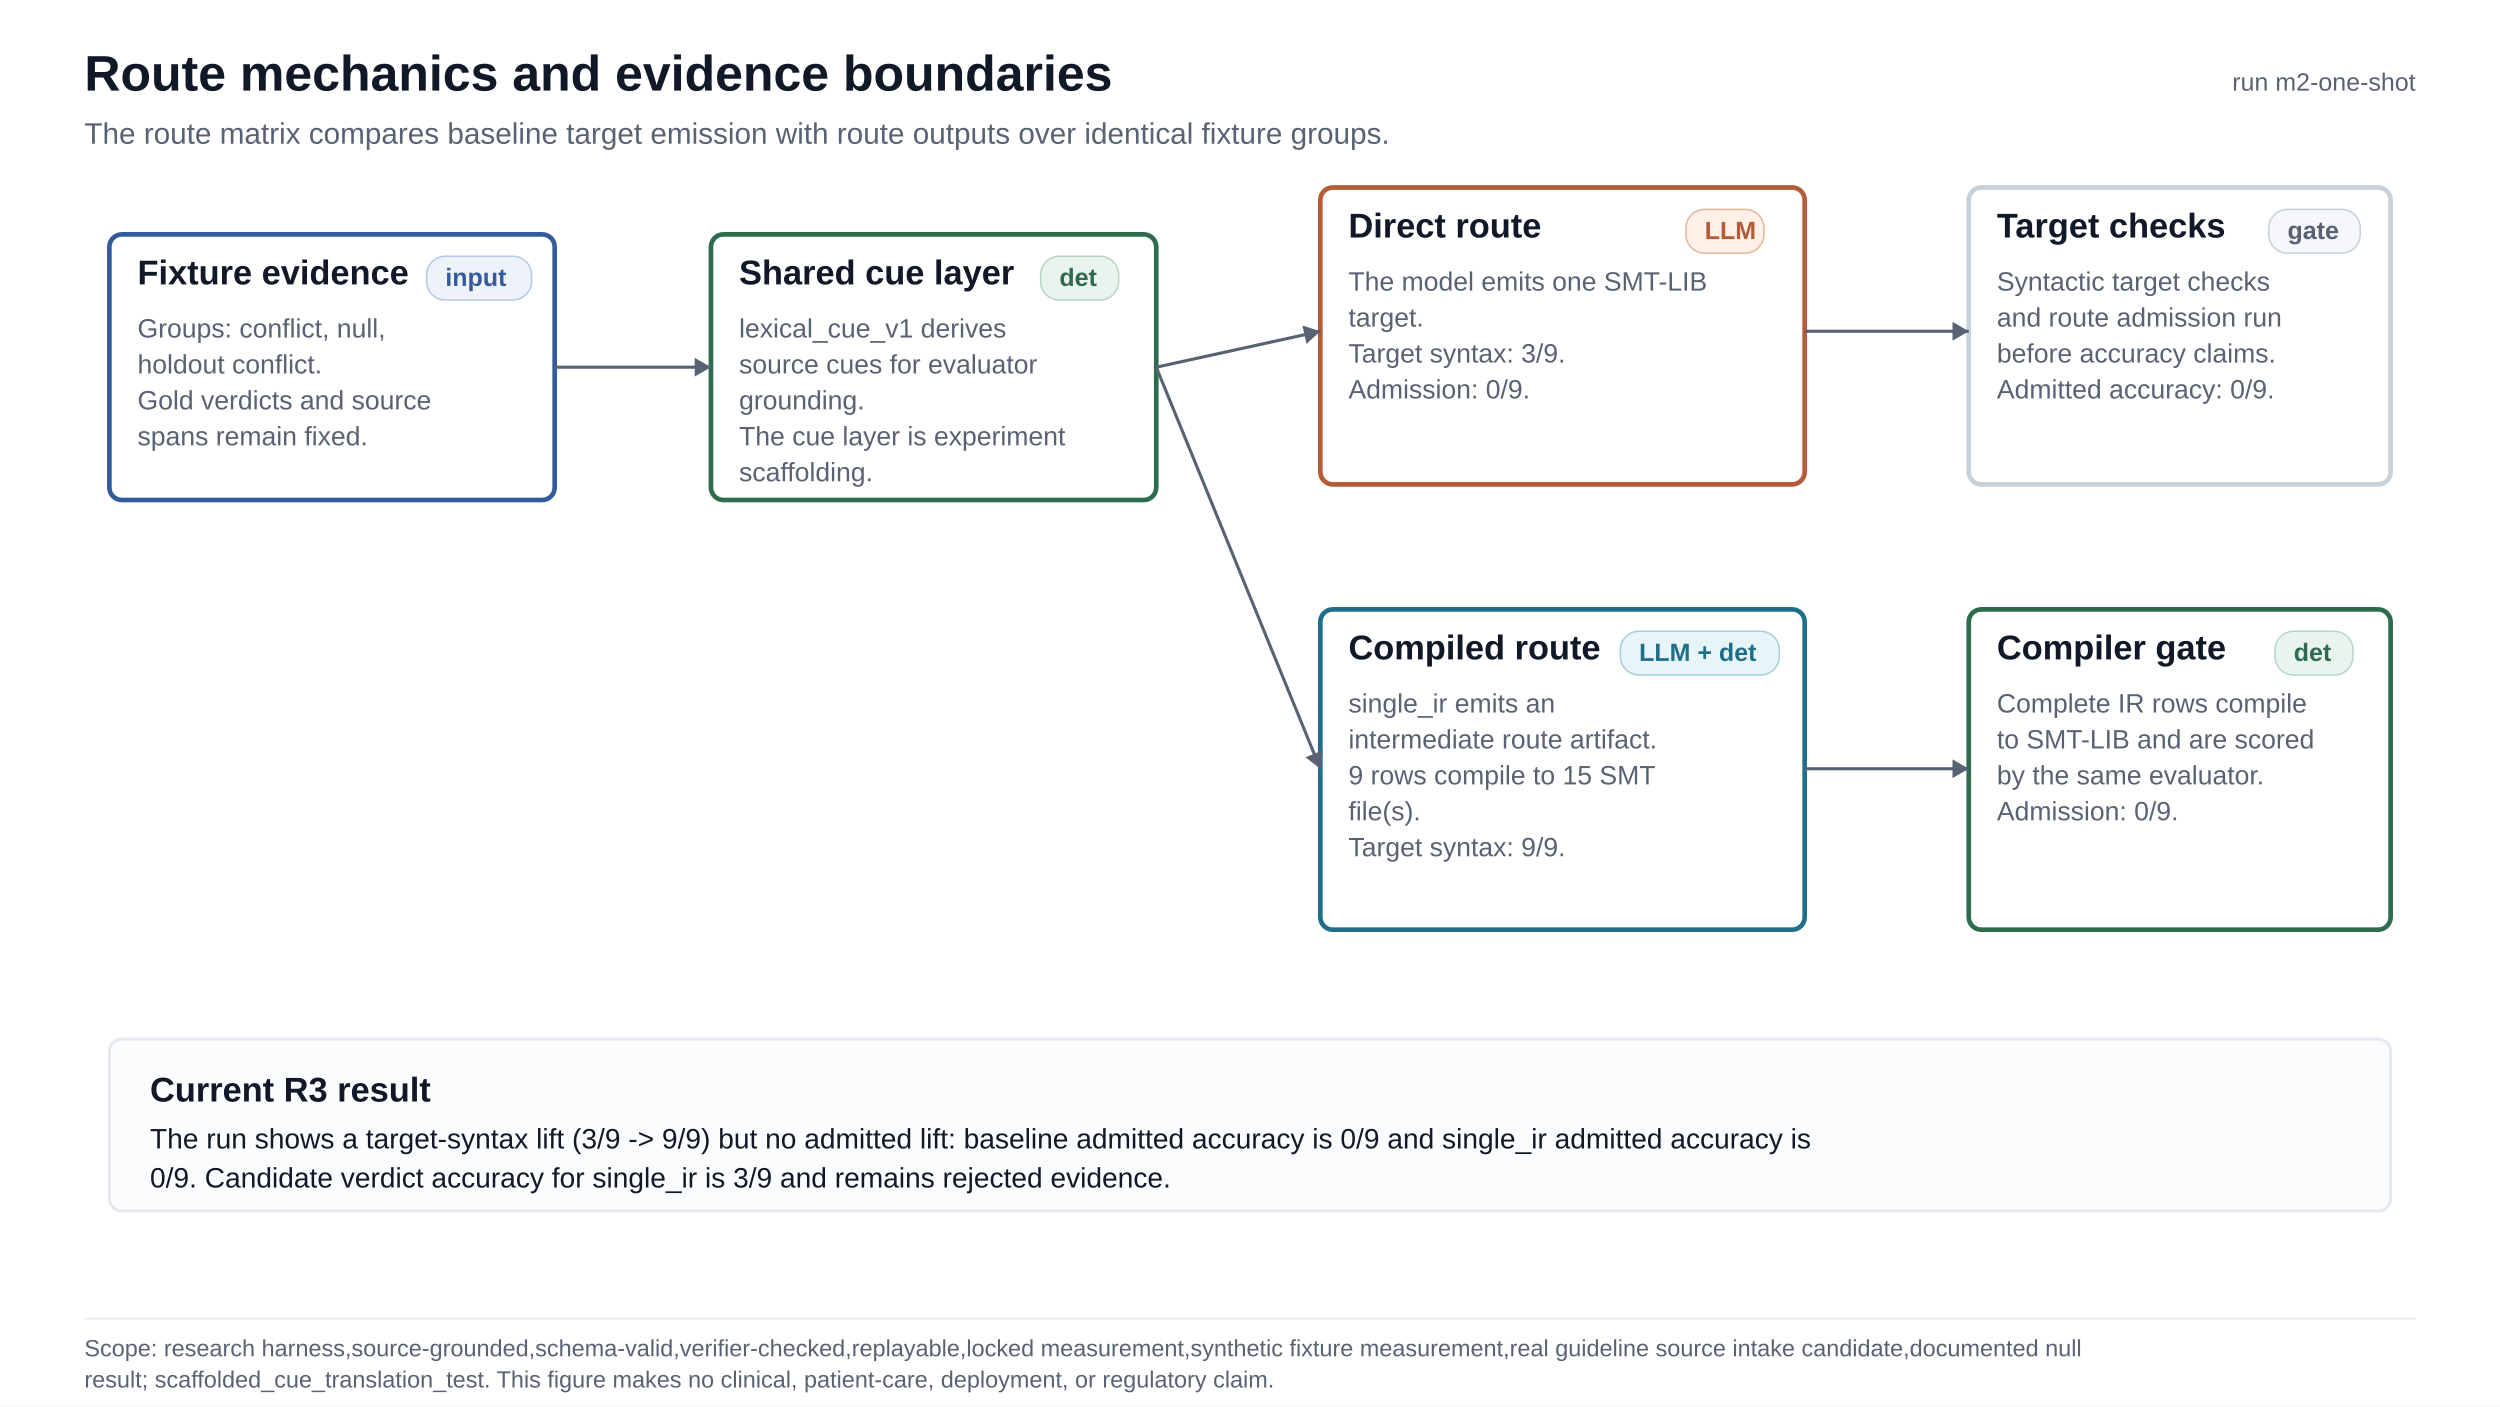
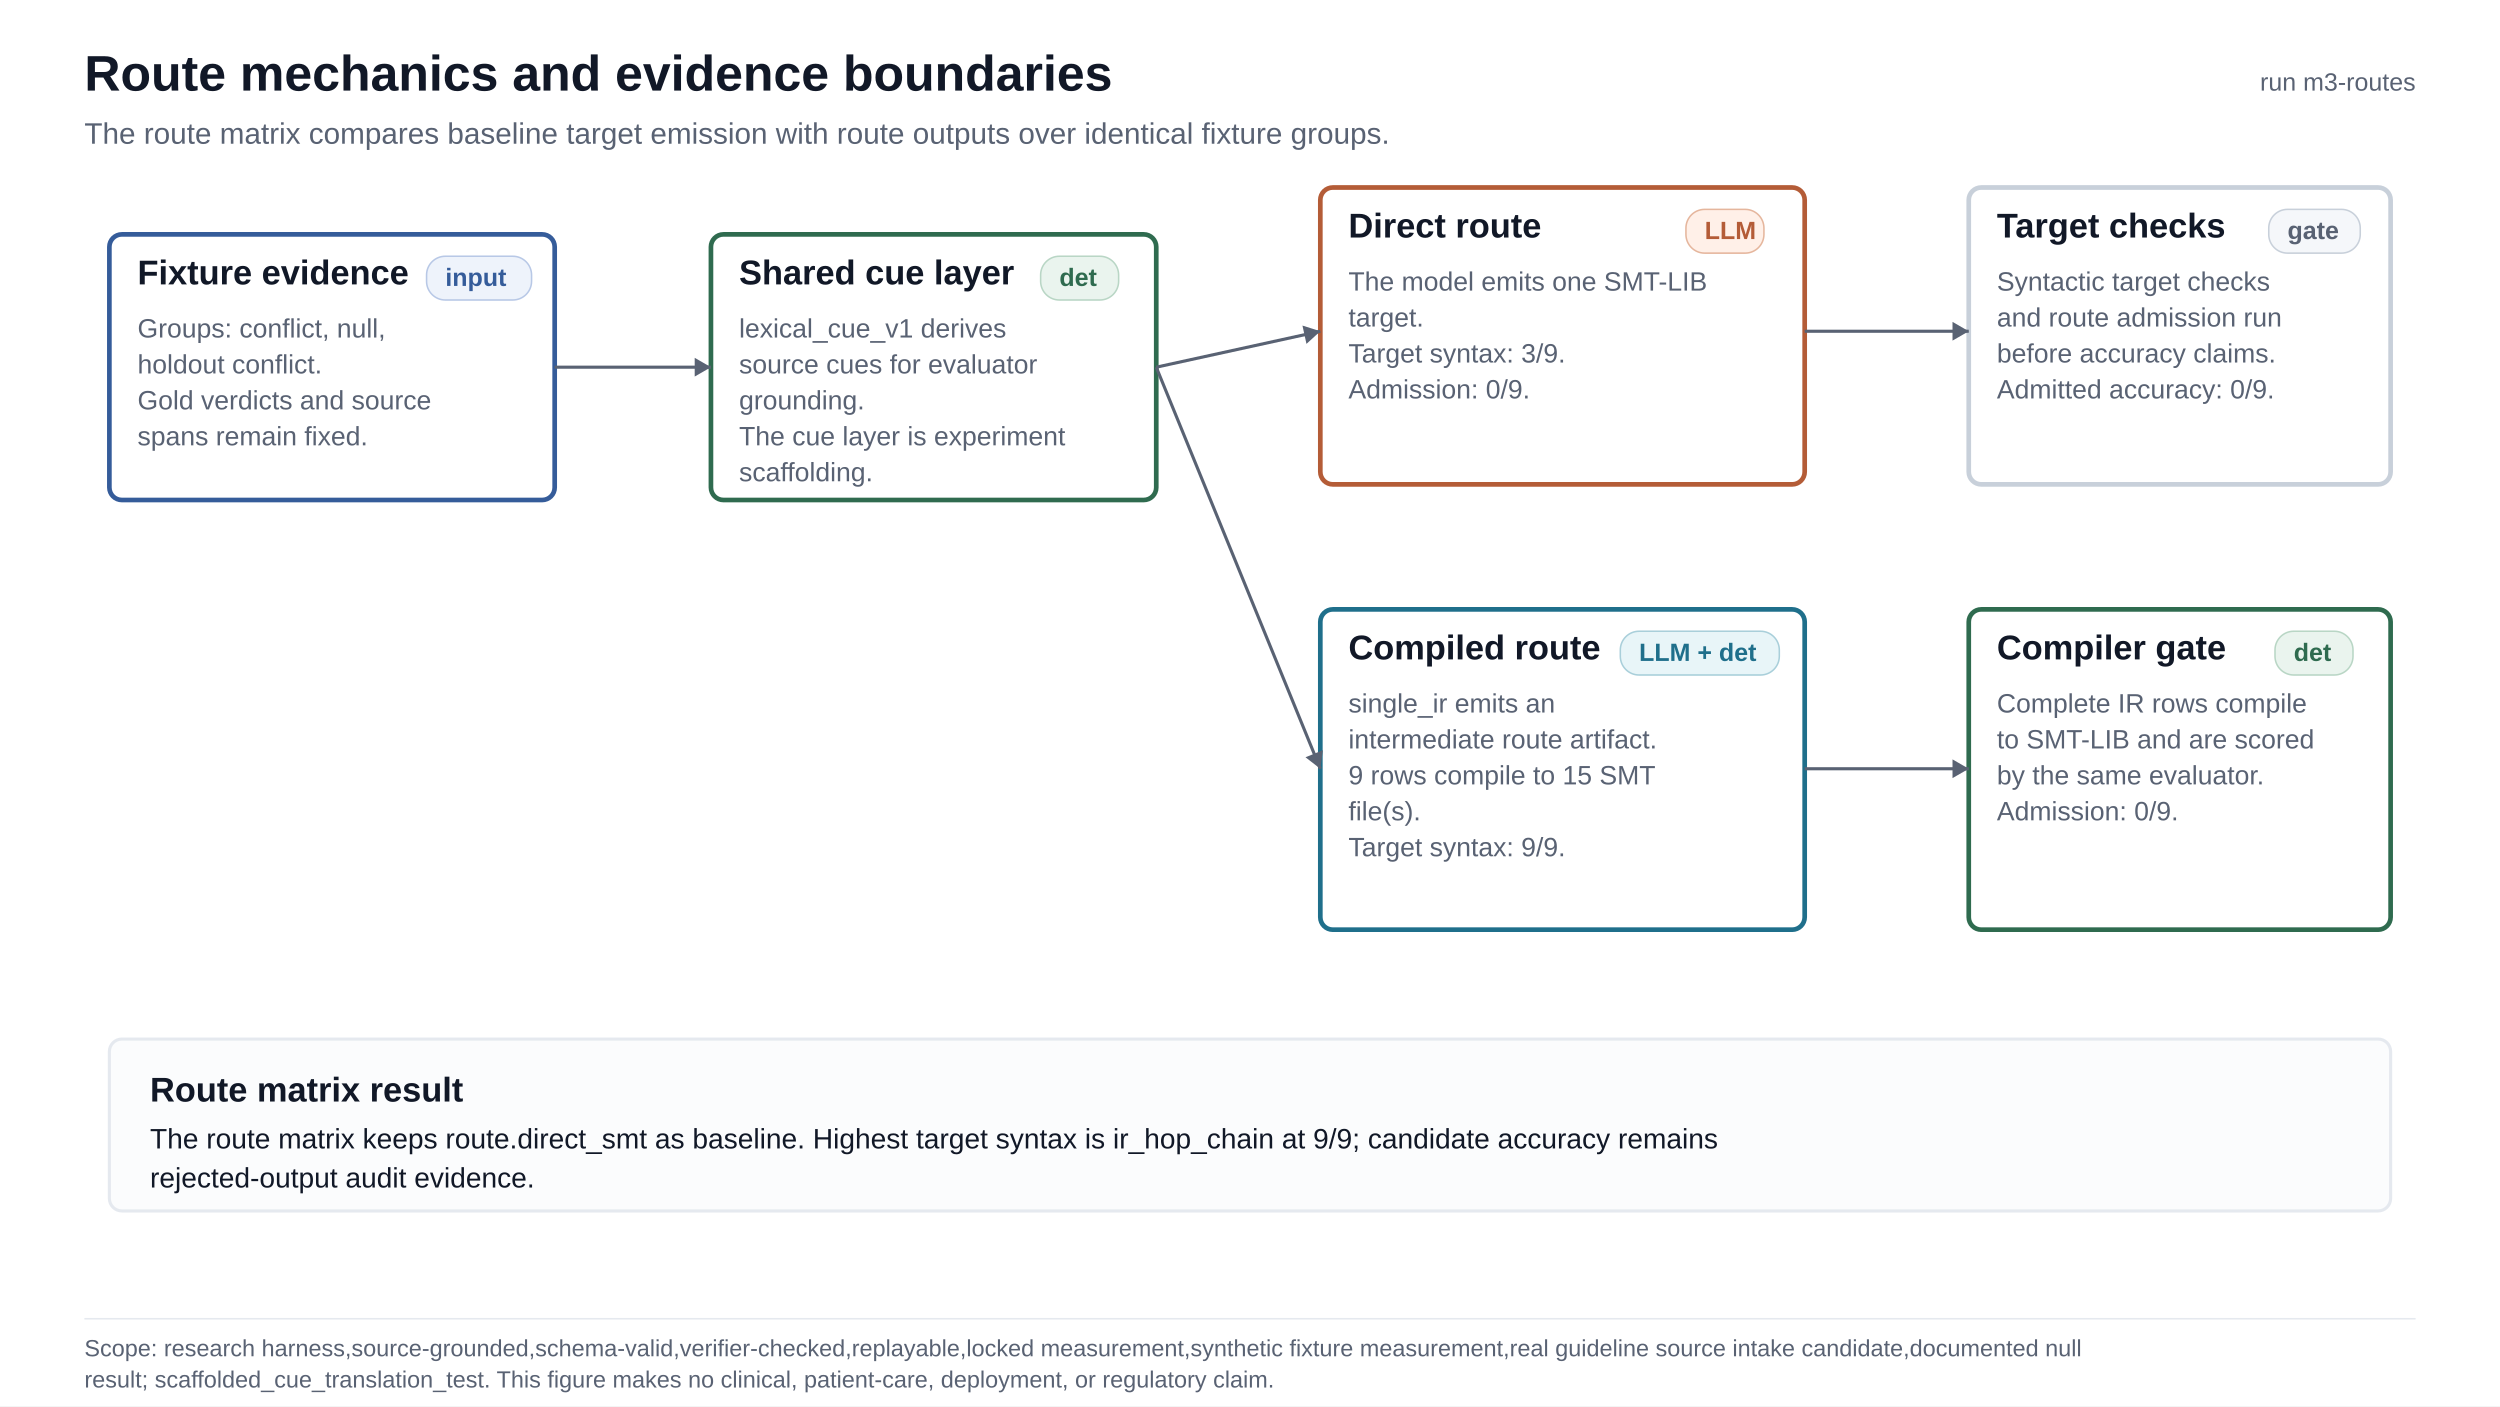
<svg xmlns="http://www.w3.org/2000/svg" width="1600" height="900" viewBox="0 0 1600 900" role="img" aria-labelledby="title desc">
  <rect width="1600" height="900" fill="#ffffff" />
  <text x="54" y="58" font-family="Arial, Helvetica, sans-serif" font-size="32" font-weight="700" fill="#111827" text-anchor="start">Route mechanics and evidence boundaries</text>
  <text x="54" y="92" font-family="Arial, Helvetica, sans-serif" font-size="19" font-weight="400" fill="#596273" text-anchor="start">The route matrix compares baseline target emission with route outputs over identical fixture groups.</text>
-   <text x="1546" y="58" font-family="Arial, Helvetica, sans-serif" font-size="16" font-weight="400" fill="#596273" text-anchor="end">run m2-one-shot</text>
+   <text x="1546" y="58" font-family="Arial, Helvetica, sans-serif" font-size="16" font-weight="400" fill="#596273" text-anchor="end">run m3-routes</text>
  <rect x="70" y="150" width="285" height="170" rx="8" fill="#ffffff" stroke="#355c9a" stroke-width="3" />
  <text x="88" y="182" font-family="Arial, Helvetica, sans-serif" font-size="22" font-weight="700" fill="#111827" text-anchor="start">Fixture evidence</text>
  <rect x="273" y="164" width="67.2" height="28" rx="12" fill="#eef3fb" stroke="#b8c8e6" stroke-width="1" />
  <text x="285" y="183" font-family="Arial, Helvetica, sans-serif" font-size="16" font-weight="700" fill="#355c9a" text-anchor="start">input</text>
  <text x="88" y="216" font-family="Arial, Helvetica, sans-serif" font-size="17" font-weight="400" fill="#596273" text-anchor="start">Groups: conflict, null,</text>
  <text x="88" y="239" font-family="Arial, Helvetica, sans-serif" font-size="17" font-weight="400" fill="#596273" text-anchor="start">holdout conflict.</text>
  <text x="88" y="262" font-family="Arial, Helvetica, sans-serif" font-size="17" font-weight="400" fill="#596273" text-anchor="start">Gold verdicts and source</text>
  <text x="88" y="285" font-family="Arial, Helvetica, sans-serif" font-size="17" font-weight="400" fill="#596273" text-anchor="start">spans remain fixed.</text>
  <rect x="455" y="150" width="285" height="170" rx="8" fill="#ffffff" stroke="#2f6b4f" stroke-width="3" />
  <text x="473" y="182" font-family="Arial, Helvetica, sans-serif" font-size="22" font-weight="700" fill="#111827" text-anchor="start">Shared cue layer</text>
  <rect x="666" y="164" width="49.92" height="28" rx="12" fill="#eaf4ee" stroke="#b9d6c5" stroke-width="1" />
  <text x="678" y="183" font-family="Arial, Helvetica, sans-serif" font-size="16" font-weight="700" fill="#2f6b4f" text-anchor="start">det</text>
  <text x="473" y="216" font-family="Arial, Helvetica, sans-serif" font-size="17" font-weight="400" fill="#596273" text-anchor="start">lexical_cue_v1 derives</text>
  <text x="473" y="239" font-family="Arial, Helvetica, sans-serif" font-size="17" font-weight="400" fill="#596273" text-anchor="start">source cues for evaluator</text>
  <text x="473" y="262" font-family="Arial, Helvetica, sans-serif" font-size="17" font-weight="400" fill="#596273" text-anchor="start">grounding.</text>
  <text x="473" y="285" font-family="Arial, Helvetica, sans-serif" font-size="17" font-weight="400" fill="#596273" text-anchor="start">The cue layer is experiment</text>
  <text x="473" y="308" font-family="Arial, Helvetica, sans-serif" font-size="17" font-weight="400" fill="#596273" text-anchor="start">scaffolding.</text>
  <line x1="355" y1="235" x2="455" y2="235" stroke="#596273" stroke-width="2" />
  <polygon points="455,235 444.608,241 444.608,229" fill="#596273" stroke="none" />
  <rect x="845" y="120" width="310" height="190" rx="8" fill="#ffffff" stroke="#b45c37" stroke-width="3" />
  <text x="863" y="152" font-family="Arial, Helvetica, sans-serif" font-size="22" font-weight="700" fill="#111827" text-anchor="start">Direct route</text>
  <rect x="1079" y="134" width="49.92" height="28" rx="12" fill="#fff0e8" stroke="#e5b69d" stroke-width="1" />
  <text x="1091" y="153" font-family="Arial, Helvetica, sans-serif" font-size="16" font-weight="700" fill="#b45c37" text-anchor="start">LLM</text>
  <text x="863" y="186" font-family="Arial, Helvetica, sans-serif" font-size="17" font-weight="400" fill="#596273" text-anchor="start">The model emits one SMT-LIB</text>
  <text x="863" y="209" font-family="Arial, Helvetica, sans-serif" font-size="17" font-weight="400" fill="#596273" text-anchor="start">target.</text>
  <text x="863" y="232" font-family="Arial, Helvetica, sans-serif" font-size="17" font-weight="400" fill="#596273" text-anchor="start">Target syntax: 3/9.</text>
  <text x="863" y="255" font-family="Arial, Helvetica, sans-serif" font-size="17" font-weight="400" fill="#596273" text-anchor="start">Admission: 0/9.</text>
  <rect x="845" y="390" width="310" height="205" rx="8" fill="#ffffff" stroke="#1f6f8b" stroke-width="3" />
  <text x="863" y="422" font-family="Arial, Helvetica, sans-serif" font-size="22" font-weight="700" fill="#111827" text-anchor="start">Compiled route</text>
  <rect x="1037" y="404" width="101.76" height="28" rx="12" fill="#e8f5f8" stroke="#a9cfda" stroke-width="1" />
  <text x="1049" y="423" font-family="Arial, Helvetica, sans-serif" font-size="16" font-weight="700" fill="#1f6f8b" text-anchor="start">LLM + det</text>
  <text x="863" y="456" font-family="Arial, Helvetica, sans-serif" font-size="17" font-weight="400" fill="#596273" text-anchor="start">single_ir emits an</text>
  <text x="863" y="479" font-family="Arial, Helvetica, sans-serif" font-size="17" font-weight="400" fill="#596273" text-anchor="start">intermediate route artifact.</text>
  <text x="863" y="502" font-family="Arial, Helvetica, sans-serif" font-size="17" font-weight="400" fill="#596273" text-anchor="start">9 rows compile to 15 SMT</text>
  <text x="863" y="525" font-family="Arial, Helvetica, sans-serif" font-size="17" font-weight="400" fill="#596273" text-anchor="start">file(s).</text>
  <text x="863" y="548" font-family="Arial, Helvetica, sans-serif" font-size="17" font-weight="400" fill="#596273" text-anchor="start">Target syntax: 9/9.</text>
  <line x1="740" y1="235" x2="845" y2="212" stroke="#596273" stroke-width="2" />
  <polygon points="845,212 836.132,220.085 833.565,208.363" fill="#596273" stroke="none" />
  <line x1="740" y1="235" x2="845" y2="492" stroke="#596273" stroke-width="2" />
  <polygon points="845,492 835.515,484.649 846.624,480.11" fill="#596273" stroke="none" />
  <rect x="1260" y="120" width="270" height="190" rx="8" fill="#ffffff" stroke="#c8d0da" stroke-width="3" />
  <text x="1278" y="152" font-family="Arial, Helvetica, sans-serif" font-size="22" font-weight="700" fill="#111827" text-anchor="start">Target checks</text>
  <rect x="1452" y="134" width="58.56" height="28" rx="12" fill="#f5f7fa" stroke="#c8d0da" stroke-width="1" />
  <text x="1464" y="153" font-family="Arial, Helvetica, sans-serif" font-size="16" font-weight="700" fill="#596273" text-anchor="start">gate</text>
  <text x="1278" y="186" font-family="Arial, Helvetica, sans-serif" font-size="17" font-weight="400" fill="#596273" text-anchor="start">Syntactic target checks</text>
  <text x="1278" y="209" font-family="Arial, Helvetica, sans-serif" font-size="17" font-weight="400" fill="#596273" text-anchor="start">and route admission run</text>
  <text x="1278" y="232" font-family="Arial, Helvetica, sans-serif" font-size="17" font-weight="400" fill="#596273" text-anchor="start">before accuracy claims.</text>
  <text x="1278" y="255" font-family="Arial, Helvetica, sans-serif" font-size="17" font-weight="400" fill="#596273" text-anchor="start">Admitted accuracy: 0/9.</text>
  <rect x="1260" y="390" width="270" height="205" rx="8" fill="#ffffff" stroke="#2f6b4f" stroke-width="3" />
  <text x="1278" y="422" font-family="Arial, Helvetica, sans-serif" font-size="22" font-weight="700" fill="#111827" text-anchor="start">Compiler gate</text>
  <rect x="1456" y="404" width="49.92" height="28" rx="12" fill="#eaf4ee" stroke="#b9d6c5" stroke-width="1" />
  <text x="1468" y="423" font-family="Arial, Helvetica, sans-serif" font-size="16" font-weight="700" fill="#2f6b4f" text-anchor="start">det</text>
  <text x="1278" y="456" font-family="Arial, Helvetica, sans-serif" font-size="17" font-weight="400" fill="#596273" text-anchor="start">Complete IR rows compile</text>
  <text x="1278" y="479" font-family="Arial, Helvetica, sans-serif" font-size="17" font-weight="400" fill="#596273" text-anchor="start">to SMT-LIB and are scored</text>
  <text x="1278" y="502" font-family="Arial, Helvetica, sans-serif" font-size="17" font-weight="400" fill="#596273" text-anchor="start">by the same evaluator.</text>
  <text x="1278" y="525" font-family="Arial, Helvetica, sans-serif" font-size="17" font-weight="400" fill="#596273" text-anchor="start">Admission: 0/9.</text>
  <line x1="1155" y1="212" x2="1260" y2="212" stroke="#596273" stroke-width="2" />
  <polygon points="1260,212 1249.608,218 1249.608,206" fill="#596273" stroke="none" />
  <line x1="1155" y1="492" x2="1260" y2="492" stroke="#596273" stroke-width="2" />
  <polygon points="1260,492 1249.608,498 1249.608,486" fill="#596273" stroke="none" />
  <rect x="70" y="665" width="1460" height="110" rx="8" fill="#fbfcfd" stroke="#e5e9ef" stroke-width="2" />
-   <text x="96" y="705" font-family="Arial, Helvetica, sans-serif" font-size="22" font-weight="700" fill="#111827" text-anchor="start">Current R3 result</text>
-   <text x="96" y="735" font-family="Arial, Helvetica, sans-serif" font-size="18" font-weight="400" fill="#111827" text-anchor="start">The run shows a target-syntax lift (3/9 -&gt; 9/9) but no admitted lift: baseline admitted accuracy is 0/9 and single_ir admitted accuracy is</text>
-   <text x="96" y="760" font-family="Arial, Helvetica, sans-serif" font-size="18" font-weight="400" fill="#111827" text-anchor="start">0/9. Candidate verdict accuracy for single_ir is 3/9 and remains rejected evidence.</text>
+   <text x="96" y="705" font-family="Arial, Helvetica, sans-serif" font-size="22" font-weight="700" fill="#111827" text-anchor="start">Route matrix result</text>
+   <text x="96" y="735" font-family="Arial, Helvetica, sans-serif" font-size="18" font-weight="400" fill="#111827" text-anchor="start">The route matrix keeps route.direct_smt as baseline. Highest target syntax is ir_hop_chain at 9/9; candidate accuracy remains</text>
+   <text x="96" y="760" font-family="Arial, Helvetica, sans-serif" font-size="18" font-weight="400" fill="#111827" text-anchor="start">rejected-output audit evidence.</text>
  <line x1="54" y1="844" x2="1546" y2="844" stroke="#e5e9ef" stroke-width="1" />
  <text x="54" y="868" font-family="Arial, Helvetica, sans-serif" font-size="15" font-weight="400" fill="#596273" text-anchor="start">Scope: research harness,source-grounded,schema-valid,verifier-checked,replayable,locked measurement,synthetic fixture measurement,real guideline source intake candidate,documented null</text>
  <text x="54" y="888" font-family="Arial, Helvetica, sans-serif" font-size="15" font-weight="400" fill="#596273" text-anchor="start">result; scaffolded_cue_translation_test. This figure makes no clinical, patient-care, deployment, or regulatory claim.</text>
</svg>
